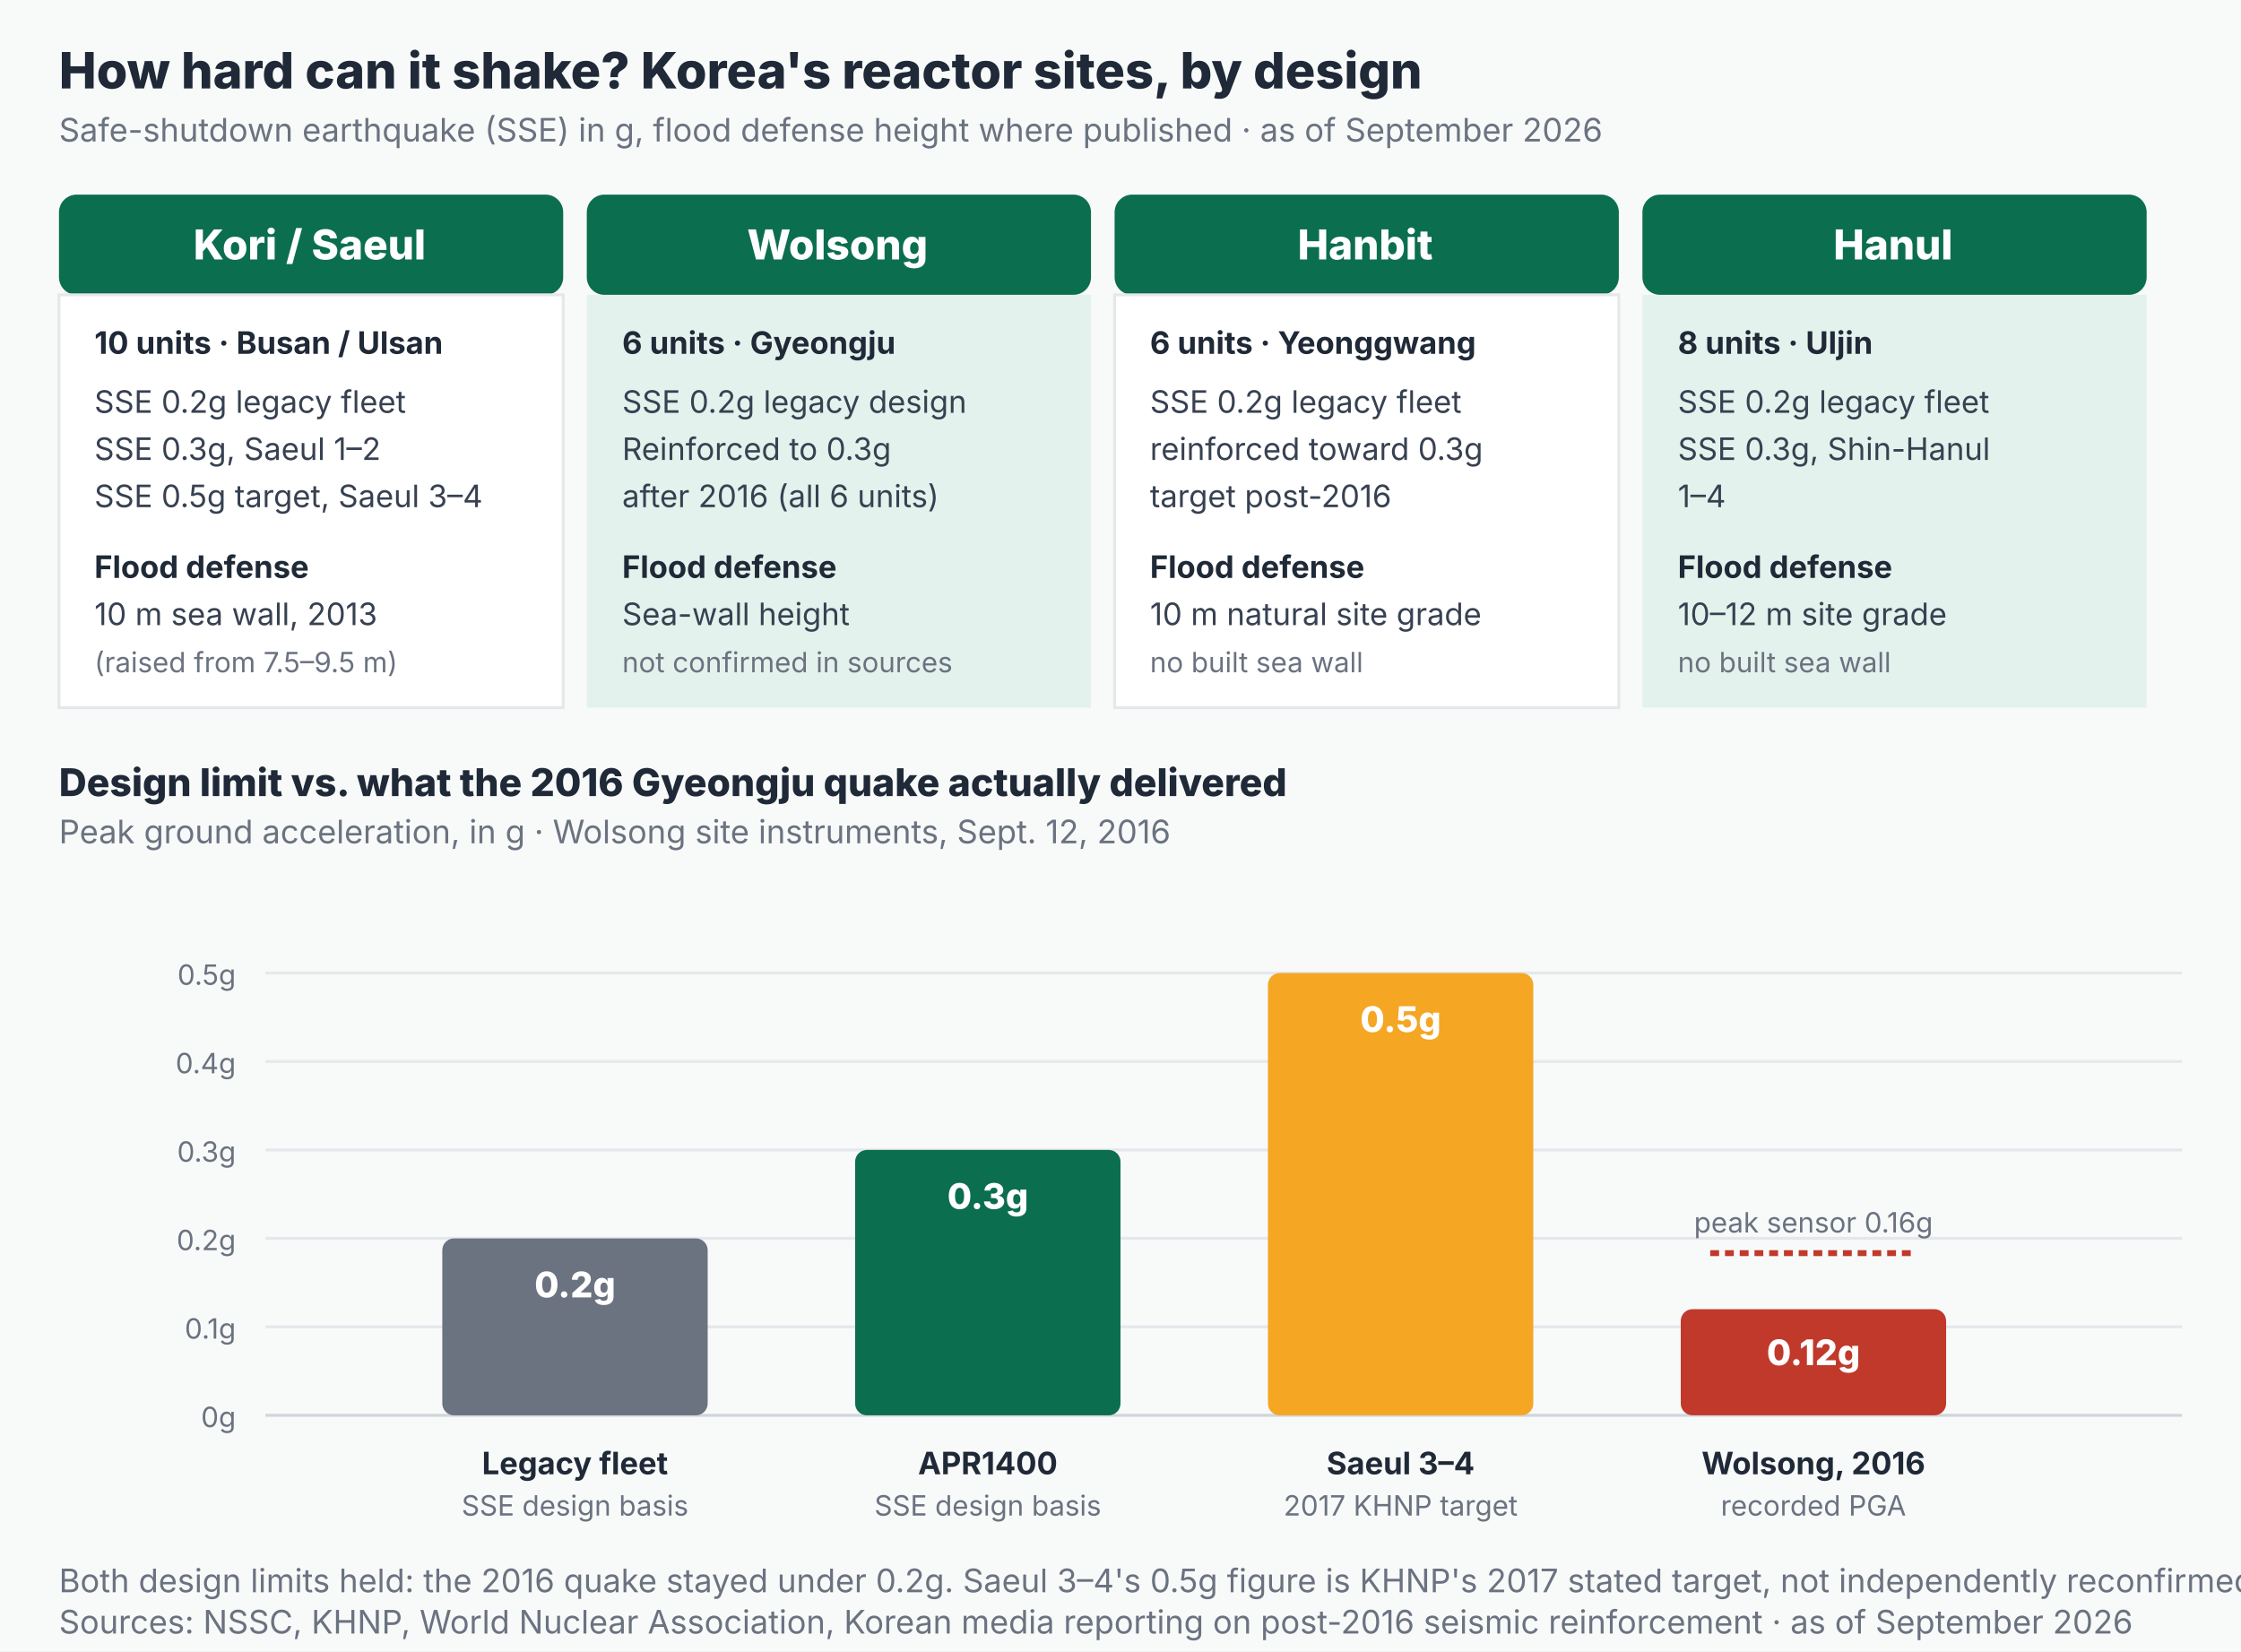
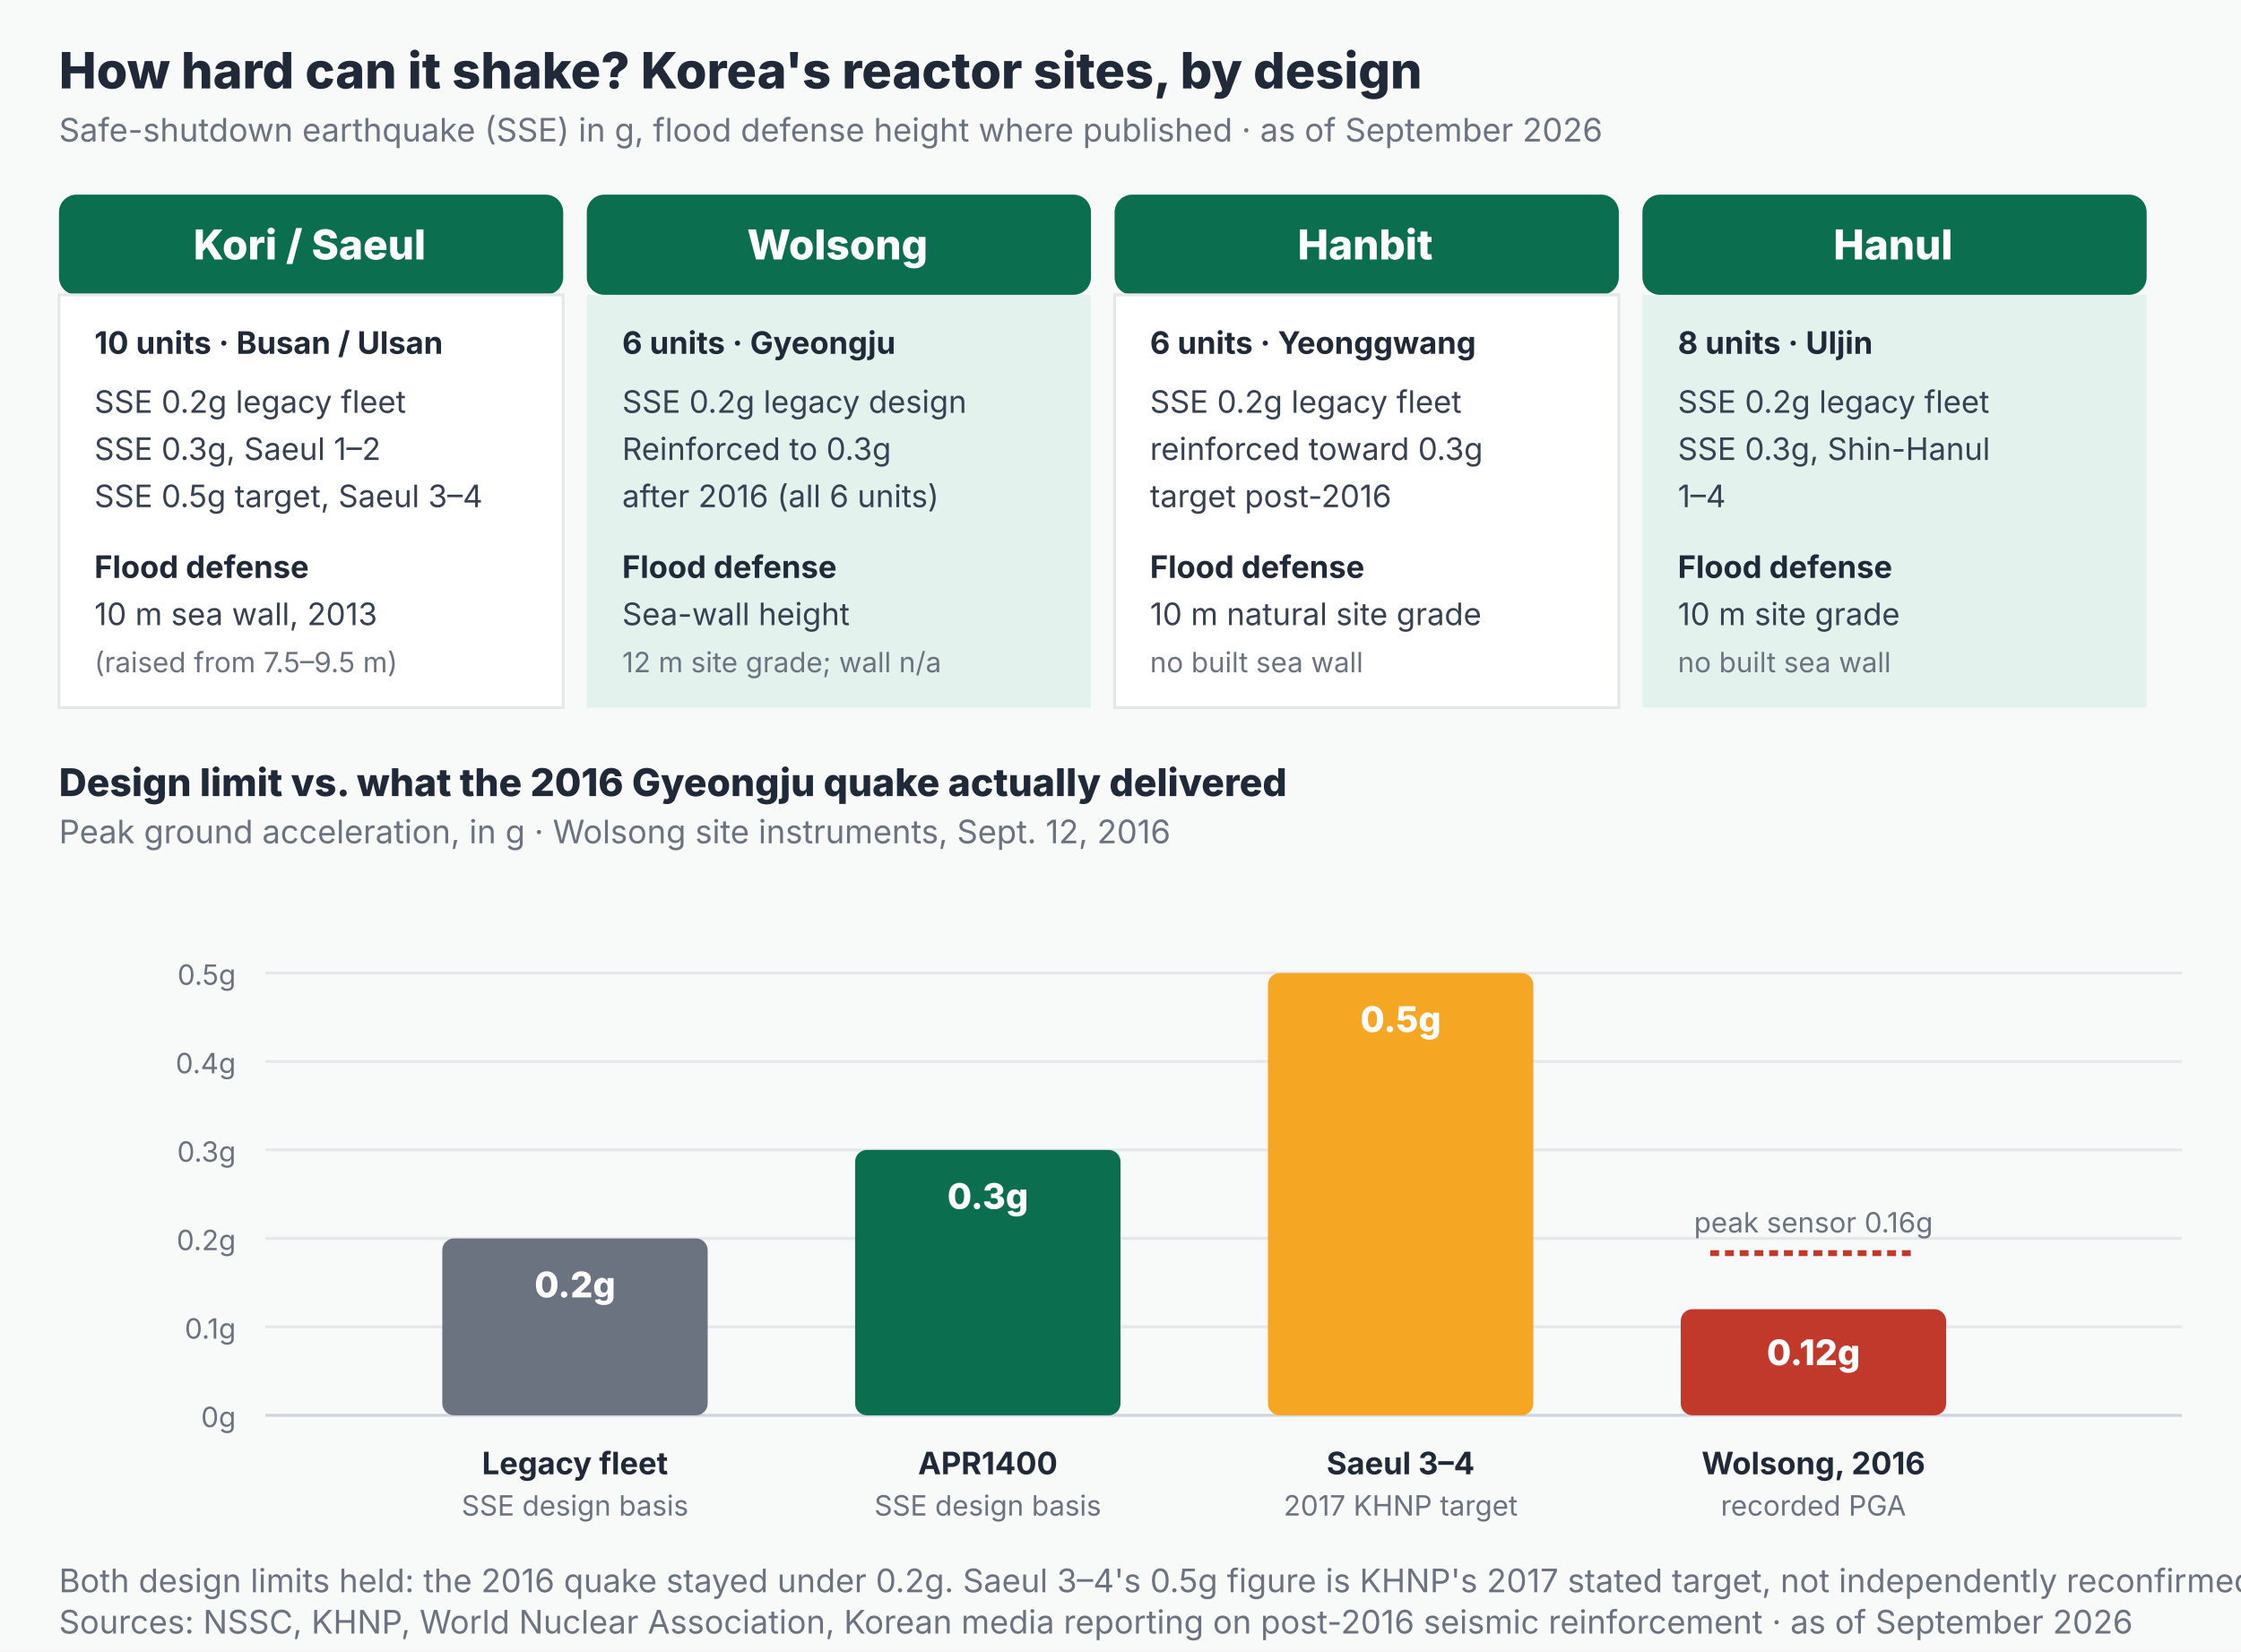
<svg xmlns="http://www.w3.org/2000/svg" viewBox="0 0 760 560" role="img" aria-labelledby="t" font-family="Inter, 'Segoe UI', Roboto, Helvetica, Arial, sans-serif">
  <style>
    .title { font-size: 17px; font-weight: 800; fill: #1f2937; }
    .sub { font-size: 11px; fill: #6b7280; }
    .site { font-size: 14px; font-weight: 800; fill: #ffffff; }
    .site2 { font-size: 10px; fill: #e3f2ec; }
    .lbl { font-size: 10.5px; font-weight: 700; fill: #1f2937; }
    .val { font-size: 10.5px; fill: #374151; }
    .sec { font-size: 13px; font-weight: 800; fill: #1f2937; }
    .barlbl { font-size: 10.5px; font-weight: 700; fill: #1f2937; }
    .barval { font-size: 12px; font-weight: 800; fill: #ffffff; }
    .axis { font-size: 9.5px; fill: #6b7280; }
    .note { font-size: 9.5px; fill: #6b7280; }
  </style>
  <rect x="0" y="0" width="760" height="560" fill="#f8faf9" />
  <text x="20" y="30" class="title">How hard can it shake? Korea's reactor sites, by design</text>
  <text x="20" y="48" class="sub">Safe-shutdown earthquake (SSE) in g, flood defense height where published · as of September 2026</text>
  <g>
    <rect x="20" y="66" width="171" height="34" rx="6" fill="#0b6e4f" />
    <text x="105" y="88" class="site" text-anchor="middle">Kori / Saeul</text>
    <rect x="20" y="100" width="171" height="140" rx="0" fill="#ffffff" stroke="#e5e7eb" />
    <text x="32" y="120" class="lbl">10 units · Busan / Ulsan</text>
    <text x="32" y="140" class="val">SSE 0.2g legacy fleet</text>
    <text x="32" y="156" class="val">SSE 0.3g, Saeul 1–2</text>
    <text x="32" y="172" class="val">SSE 0.5g target, Saeul 3–4</text>
    <text x="32" y="196" class="lbl">Flood defense</text>
    <text x="32" y="212" class="val">10 m sea wall, 2013</text>
    <text x="32" y="228" class="note">(raised from 7.5–9.5 m)</text>
  </g>
  <g>
    <rect x="199" y="66" width="171" height="34" rx="6" fill="#0b6e4f" />
    <text x="284" y="88" class="site" text-anchor="middle">Wolsong</text>
    <rect x="199" y="100" width="171" height="140" rx="0" fill="#e3f2ec" />
    <text x="211" y="120" class="lbl">6 units · Gyeongju</text>
    <text x="211" y="140" class="val">SSE 0.2g legacy design</text>
    <text x="211" y="156" class="val">Reinforced to 0.3g</text>
    <text x="211" y="172" class="val">after 2016 (all 6 units)</text>
    <text x="211" y="196" class="lbl">Flood defense</text>
    <text x="211" y="212" class="val">Sea-wall height</text>
-     <text x="211" y="228" class="note">not confirmed in sources</text>
+     <text x="211" y="228" class="note">12 m site grade; wall n/a</text>
  </g>
  <g>
    <rect x="378" y="66" width="171" height="34" rx="6" fill="#0b6e4f" />
    <text x="463" y="88" class="site" text-anchor="middle">Hanbit</text>
    <rect x="378" y="100" width="171" height="140" rx="0" fill="#ffffff" stroke="#e5e7eb" />
    <text x="390" y="120" class="lbl">6 units · Yeonggwang</text>
    <text x="390" y="140" class="val">SSE 0.2g legacy fleet</text>
    <text x="390" y="156" class="val">reinforced toward 0.3g</text>
    <text x="390" y="172" class="val">target post-2016</text>
    <text x="390" y="196" class="lbl">Flood defense</text>
    <text x="390" y="212" class="val">10 m natural site grade</text>
    <text x="390" y="228" class="note">no built sea wall</text>
  </g>
  <g>
    <rect x="557" y="66" width="171" height="34" rx="6" fill="#0b6e4f" />
    <text x="642" y="88" class="site" text-anchor="middle">Hanul</text>
    <rect x="557" y="100" width="171" height="140" rx="0" fill="#e3f2ec" />
    <text x="569" y="120" class="lbl">8 units · Uljin</text>
    <text x="569" y="140" class="val">SSE 0.2g legacy fleet</text>
    <text x="569" y="156" class="val">SSE 0.3g, Shin-Hanul</text>
    <text x="569" y="172" class="val">1–4</text>
    <text x="569" y="196" class="lbl">Flood defense</text>
-     <text x="569" y="212" class="val">10–12 m site grade</text>
+     <text x="569" y="212" class="val">10 m site grade</text>
    <text x="569" y="228" class="note">no built sea wall</text>
  </g>
  <text x="20" y="270" class="sec">Design limit vs. what the 2016 Gyeongju quake actually delivered</text>
  <text x="20" y="286" class="sub">Peak ground acceleration, in g · Wolsong site instruments, Sept. 12, 2016</text>
  <line x1="90" y1="480" x2="740" y2="480" stroke="#d1d5db" stroke-width="1" />
  <line x1="90" y1="450" x2="740" y2="450" stroke="#e5e7eb" stroke-width="1" />
  <text x="80" y="454" class="axis" text-anchor="end">0.1g</text>
  <line x1="90" y1="420" x2="740" y2="420" stroke="#e5e7eb" stroke-width="1" />
  <text x="80" y="424" class="axis" text-anchor="end">0.2g</text>
  <line x1="90" y1="390" x2="740" y2="390" stroke="#e5e7eb" stroke-width="1" />
  <text x="80" y="394" class="axis" text-anchor="end">0.3g</text>
  <line x1="90" y1="360" x2="740" y2="360" stroke="#e5e7eb" stroke-width="1" />
  <text x="80" y="364" class="axis" text-anchor="end">0.4g</text>
  <line x1="90" y1="330" x2="740" y2="330" stroke="#e5e7eb" stroke-width="1" />
  <text x="80" y="334" class="axis" text-anchor="end">0.5g</text>
  <text x="80" y="484" class="axis" text-anchor="end">0g</text>
  <rect x="150" y="420" width="90" height="60" fill="#6b7280" rx="4" />
  <text x="195" y="440" class="barval" text-anchor="middle">0.2g</text>
  <text x="195" y="500" class="lbl" text-anchor="middle">Legacy fleet</text>
  <text x="195" y="514" class="note" text-anchor="middle">SSE design basis</text>
  <rect x="290" y="390" width="90" height="90" fill="#0b6e4f" rx="4" />
  <text x="335" y="410" class="barval" text-anchor="middle">0.3g</text>
  <text x="335" y="500" class="lbl" text-anchor="middle">APR1400</text>
  <text x="335" y="514" class="note" text-anchor="middle">SSE design basis</text>
  <rect x="430" y="330" width="90" height="150" fill="#f5a623" rx="4" />
  <text x="475" y="350" class="barval" text-anchor="middle" fill="#1f2937">0.5g</text>
  <text x="475" y="500" class="lbl" text-anchor="middle">Saeul 3–4</text>
  <text x="475" y="514" class="note" text-anchor="middle">2017 KHNP target</text>
  <rect x="570" y="444" width="90" height="36" fill="#c0392b" rx="4" />
  <text x="615" y="463" class="barval" text-anchor="middle">0.12g</text>
  <line x1="580" y1="425" x2="650" y2="425" stroke="#c0392b" stroke-width="2" stroke-dasharray="3 2" />
  <text x="615" y="418" class="note" text-anchor="middle" fill="#c0392b">peak sensor 0.16g</text>
  <text x="615" y="500" class="lbl" text-anchor="middle">Wolsong, 2016</text>
  <text x="615" y="514" class="note" text-anchor="middle">recorded PGA</text>
  <text x="20" y="540" class="sub">Both design limits held: the 2016 quake stayed under 0.2g. Saeul 3–4's 0.5g figure is KHNP's 2017 stated target, not independently reconfirmed as final.</text>
  <text x="20" y="554" class="sub">Sources: NSSC, KHNP, World Nuclear Association, Korean media reporting on post-2016 seismic reinforcement · as of September 2026</text>
</svg>
